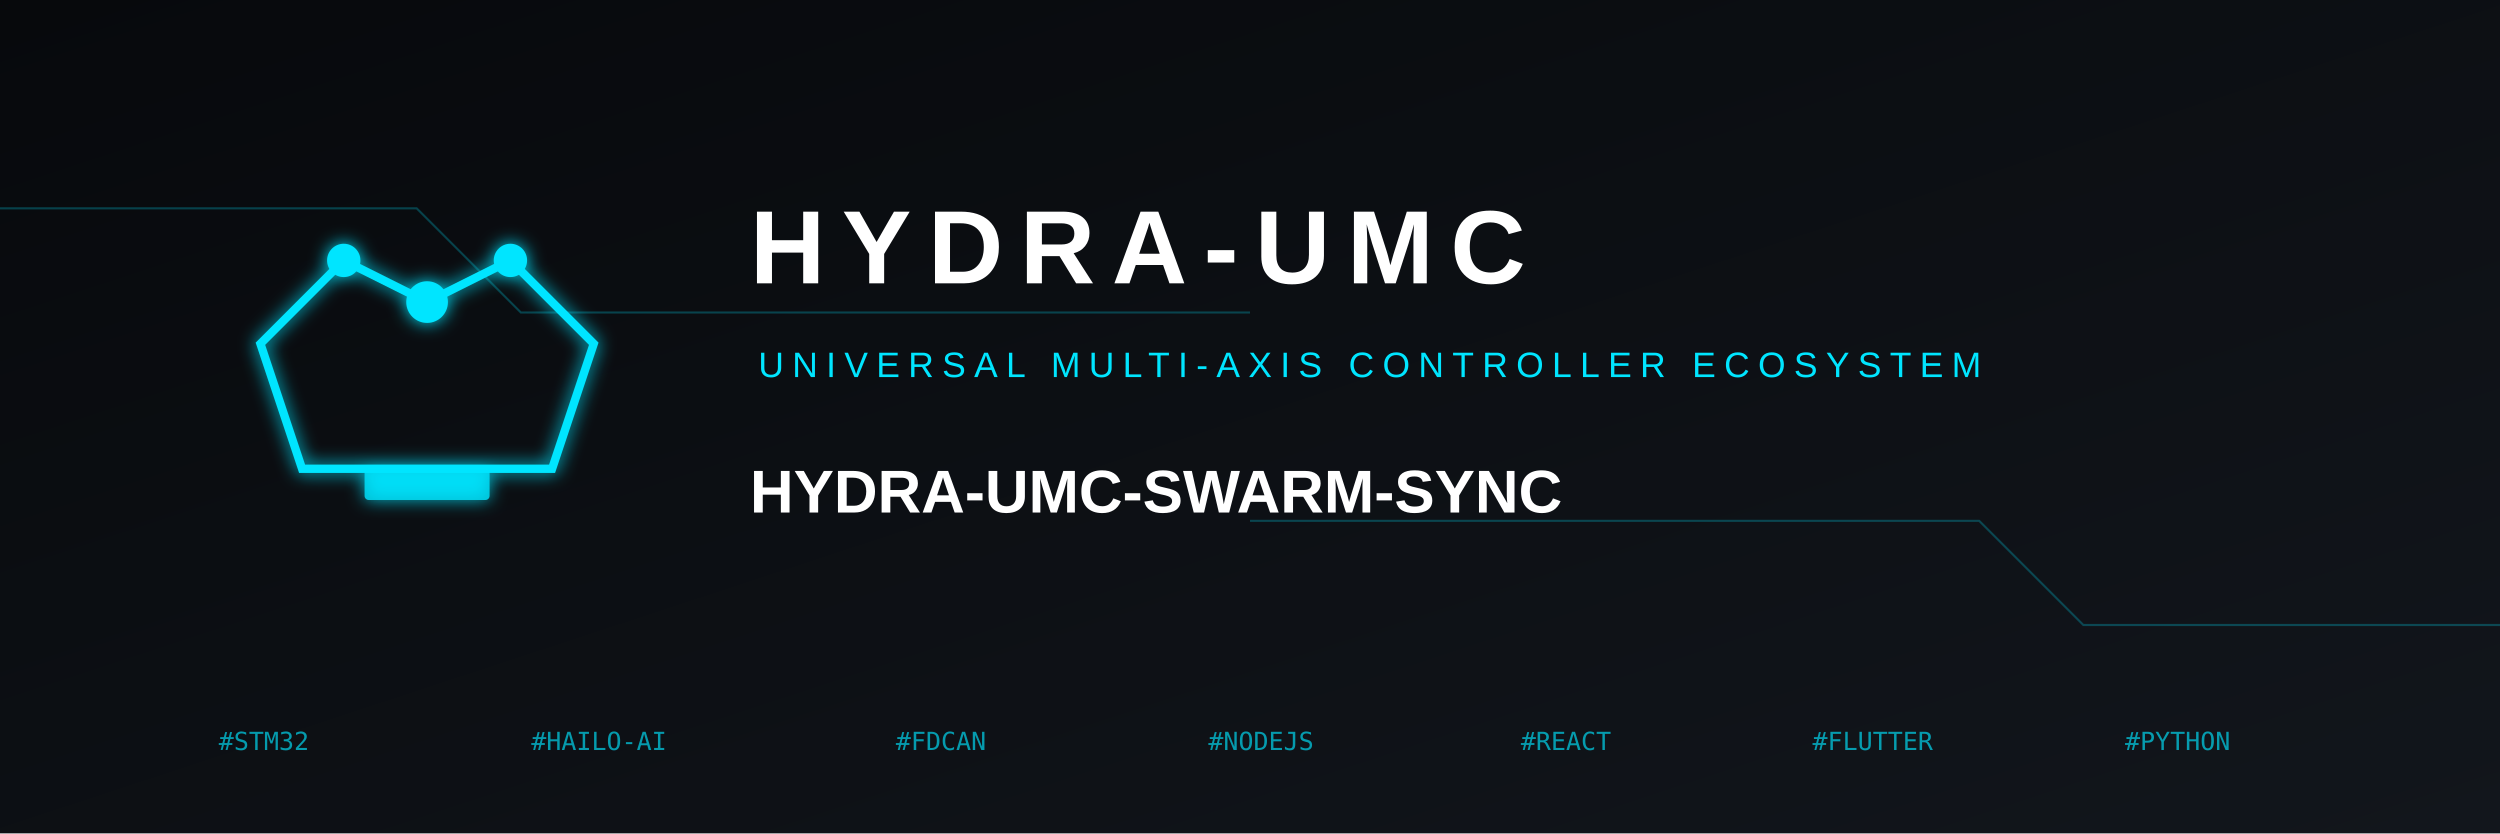
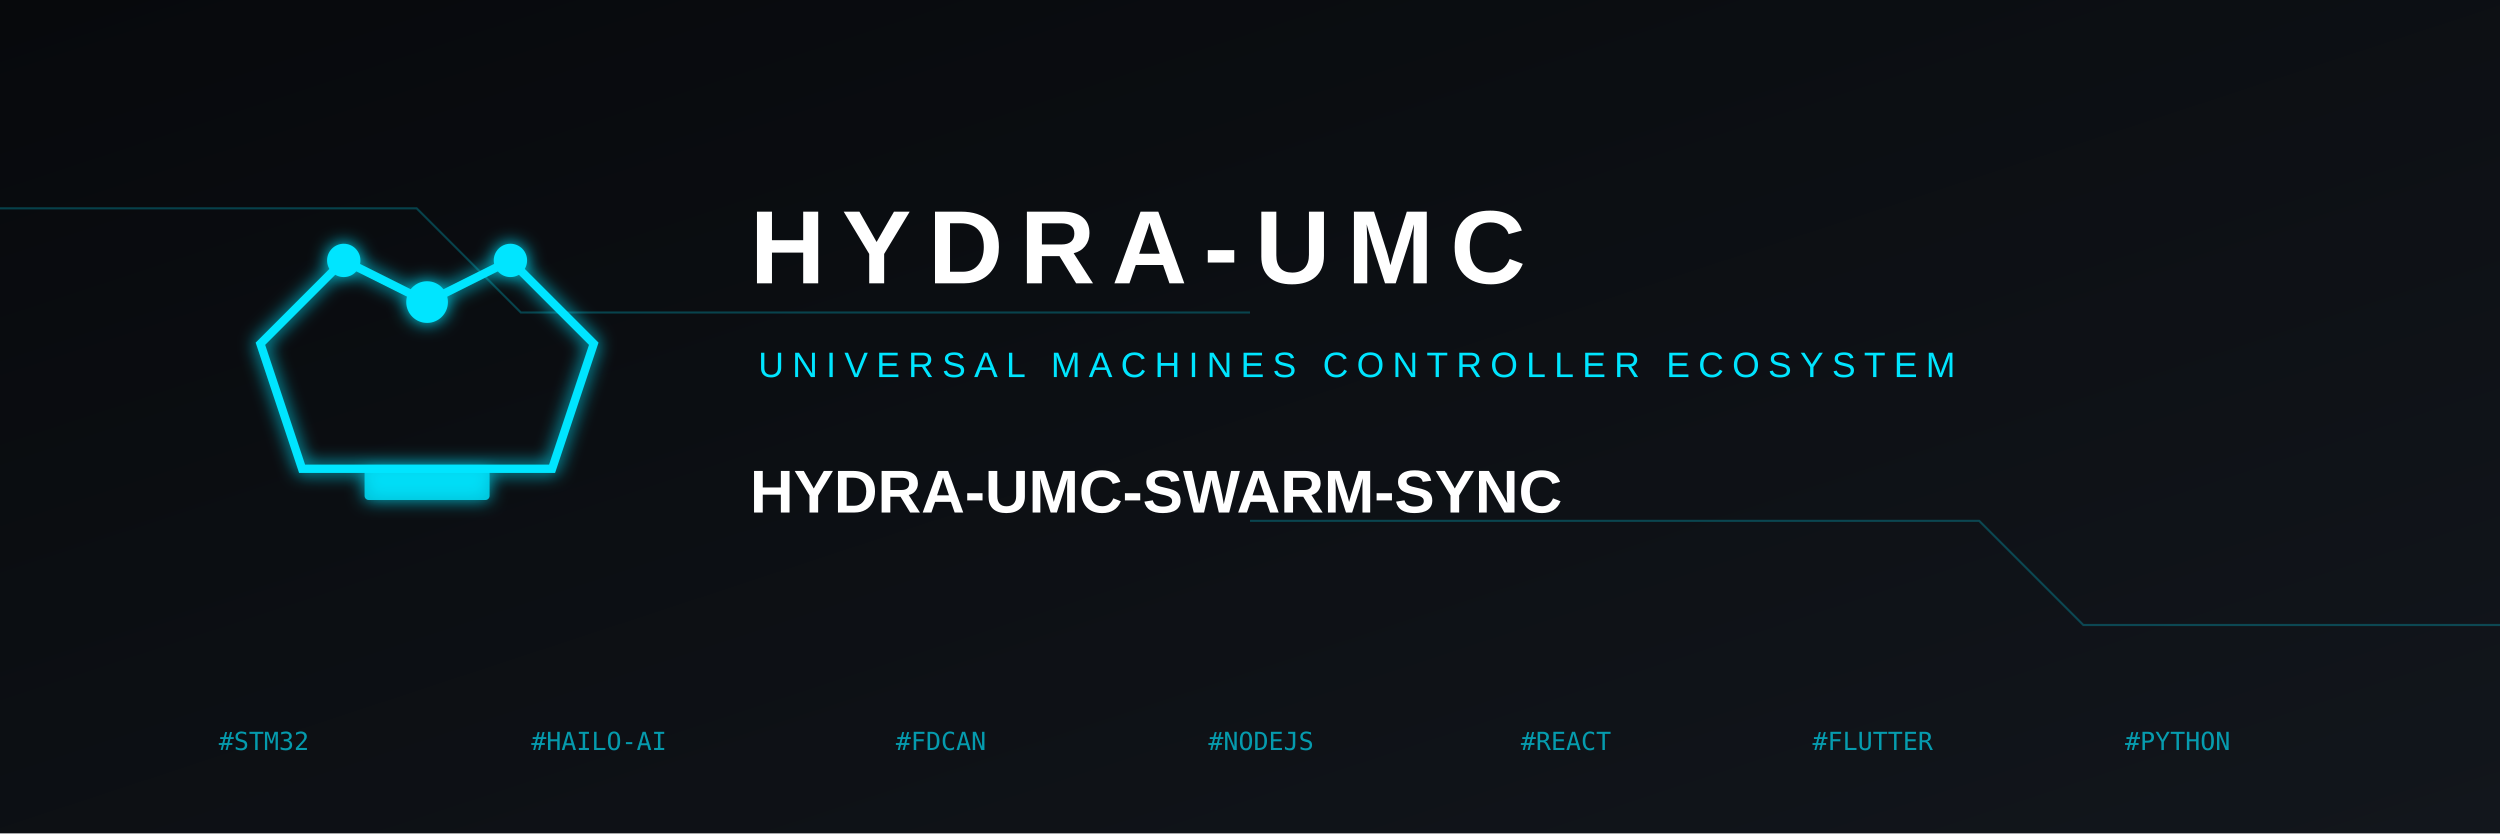
<svg xmlns="http://www.w3.org/2000/svg" viewBox="0 0 1200 400" role="img" aria-labelledby="title desc">
  <defs>
    <linearGradient id="bg" x1="0%" y1="0%" x2="100%" y2="100%">
      <stop stop-color="#07090C" />
      <stop offset="1" stop-color="#12161C" />
    </linearGradient>
    <filter id="g">
      <feGaussianBlur stdDeviation="4" result="b" />
      <feMerge>
        <feMergeNode in="b" />
        <feMergeNode in="SourceGraphic" />
      </feMerge>
    </filter>
  </defs>
  <rect width="1200" height="400" fill="url(#bg)" />
  <g fill="none" stroke="#00E5FF" stroke-width="1" opacity=".25">
    <path d="M0 100H200L250 150H600" />
    <path d="M1200 300H1000L950 250H600" />
  </g>
  <g transform="translate(205 185)" filter="url(#g)">
    <path d="M-60,40 -80,-20 -40,-60 0,-40 40,-60 80,-20 60,40Z" fill="none" stroke="#00E5FF" stroke-width="4" />
    <circle cy="-40" r="10" fill="#00E5FF" />
    <circle cx="-40" cy="-60" r="8" fill="#00E5FF" />
    <circle cx="40" cy="-60" r="8" fill="#00E5FF" />
    <rect x="-30" y="40" width="60" height="15" rx="2" fill="#00E5FF" opacity=".8" />
  </g>
  <text x="360" y="136" font-family="Arial,sans-serif" font-size="50" font-weight="bold" fill="#FFF" letter-spacing="8">HYDRA-UMC</text>
-   <text x="364" y="181" font-family="Arial,sans-serif" font-size="17" fill="#00E5FF" letter-spacing="4">UNIVERSAL MULTI-AXIS CONTROLLER ECOSYSTEM</text>
+   <text x="364" y="181" font-family="Arial,sans-serif" font-size="17" fill="#00E5FF" letter-spacing="4">UNIVERSAL MACHINES CONTROLLER ECOSYSTEM</text>
  <text x="360" y="246" font-family="Arial,sans-serif" font-size="29" font-weight="bold" fill="#FFF">HYDRA-UMC-SWARM-SYNC</text>
  <g font-family="monospace" font-size="12" fill="#00E5FF" opacity=".65">
    <text x="105" y="360">#STM32</text>
    <text x="255" y="360">#HAILO-AI</text>
    <text x="430" y="360">#FDCAN</text>
    <text x="580" y="360">#NODEJS</text>
    <text x="730" y="360">#REACT</text>
    <text x="870" y="360">#FLUTTER</text>
    <text x="1020" y="360">#PYTHON</text>
  </g>
</svg>
